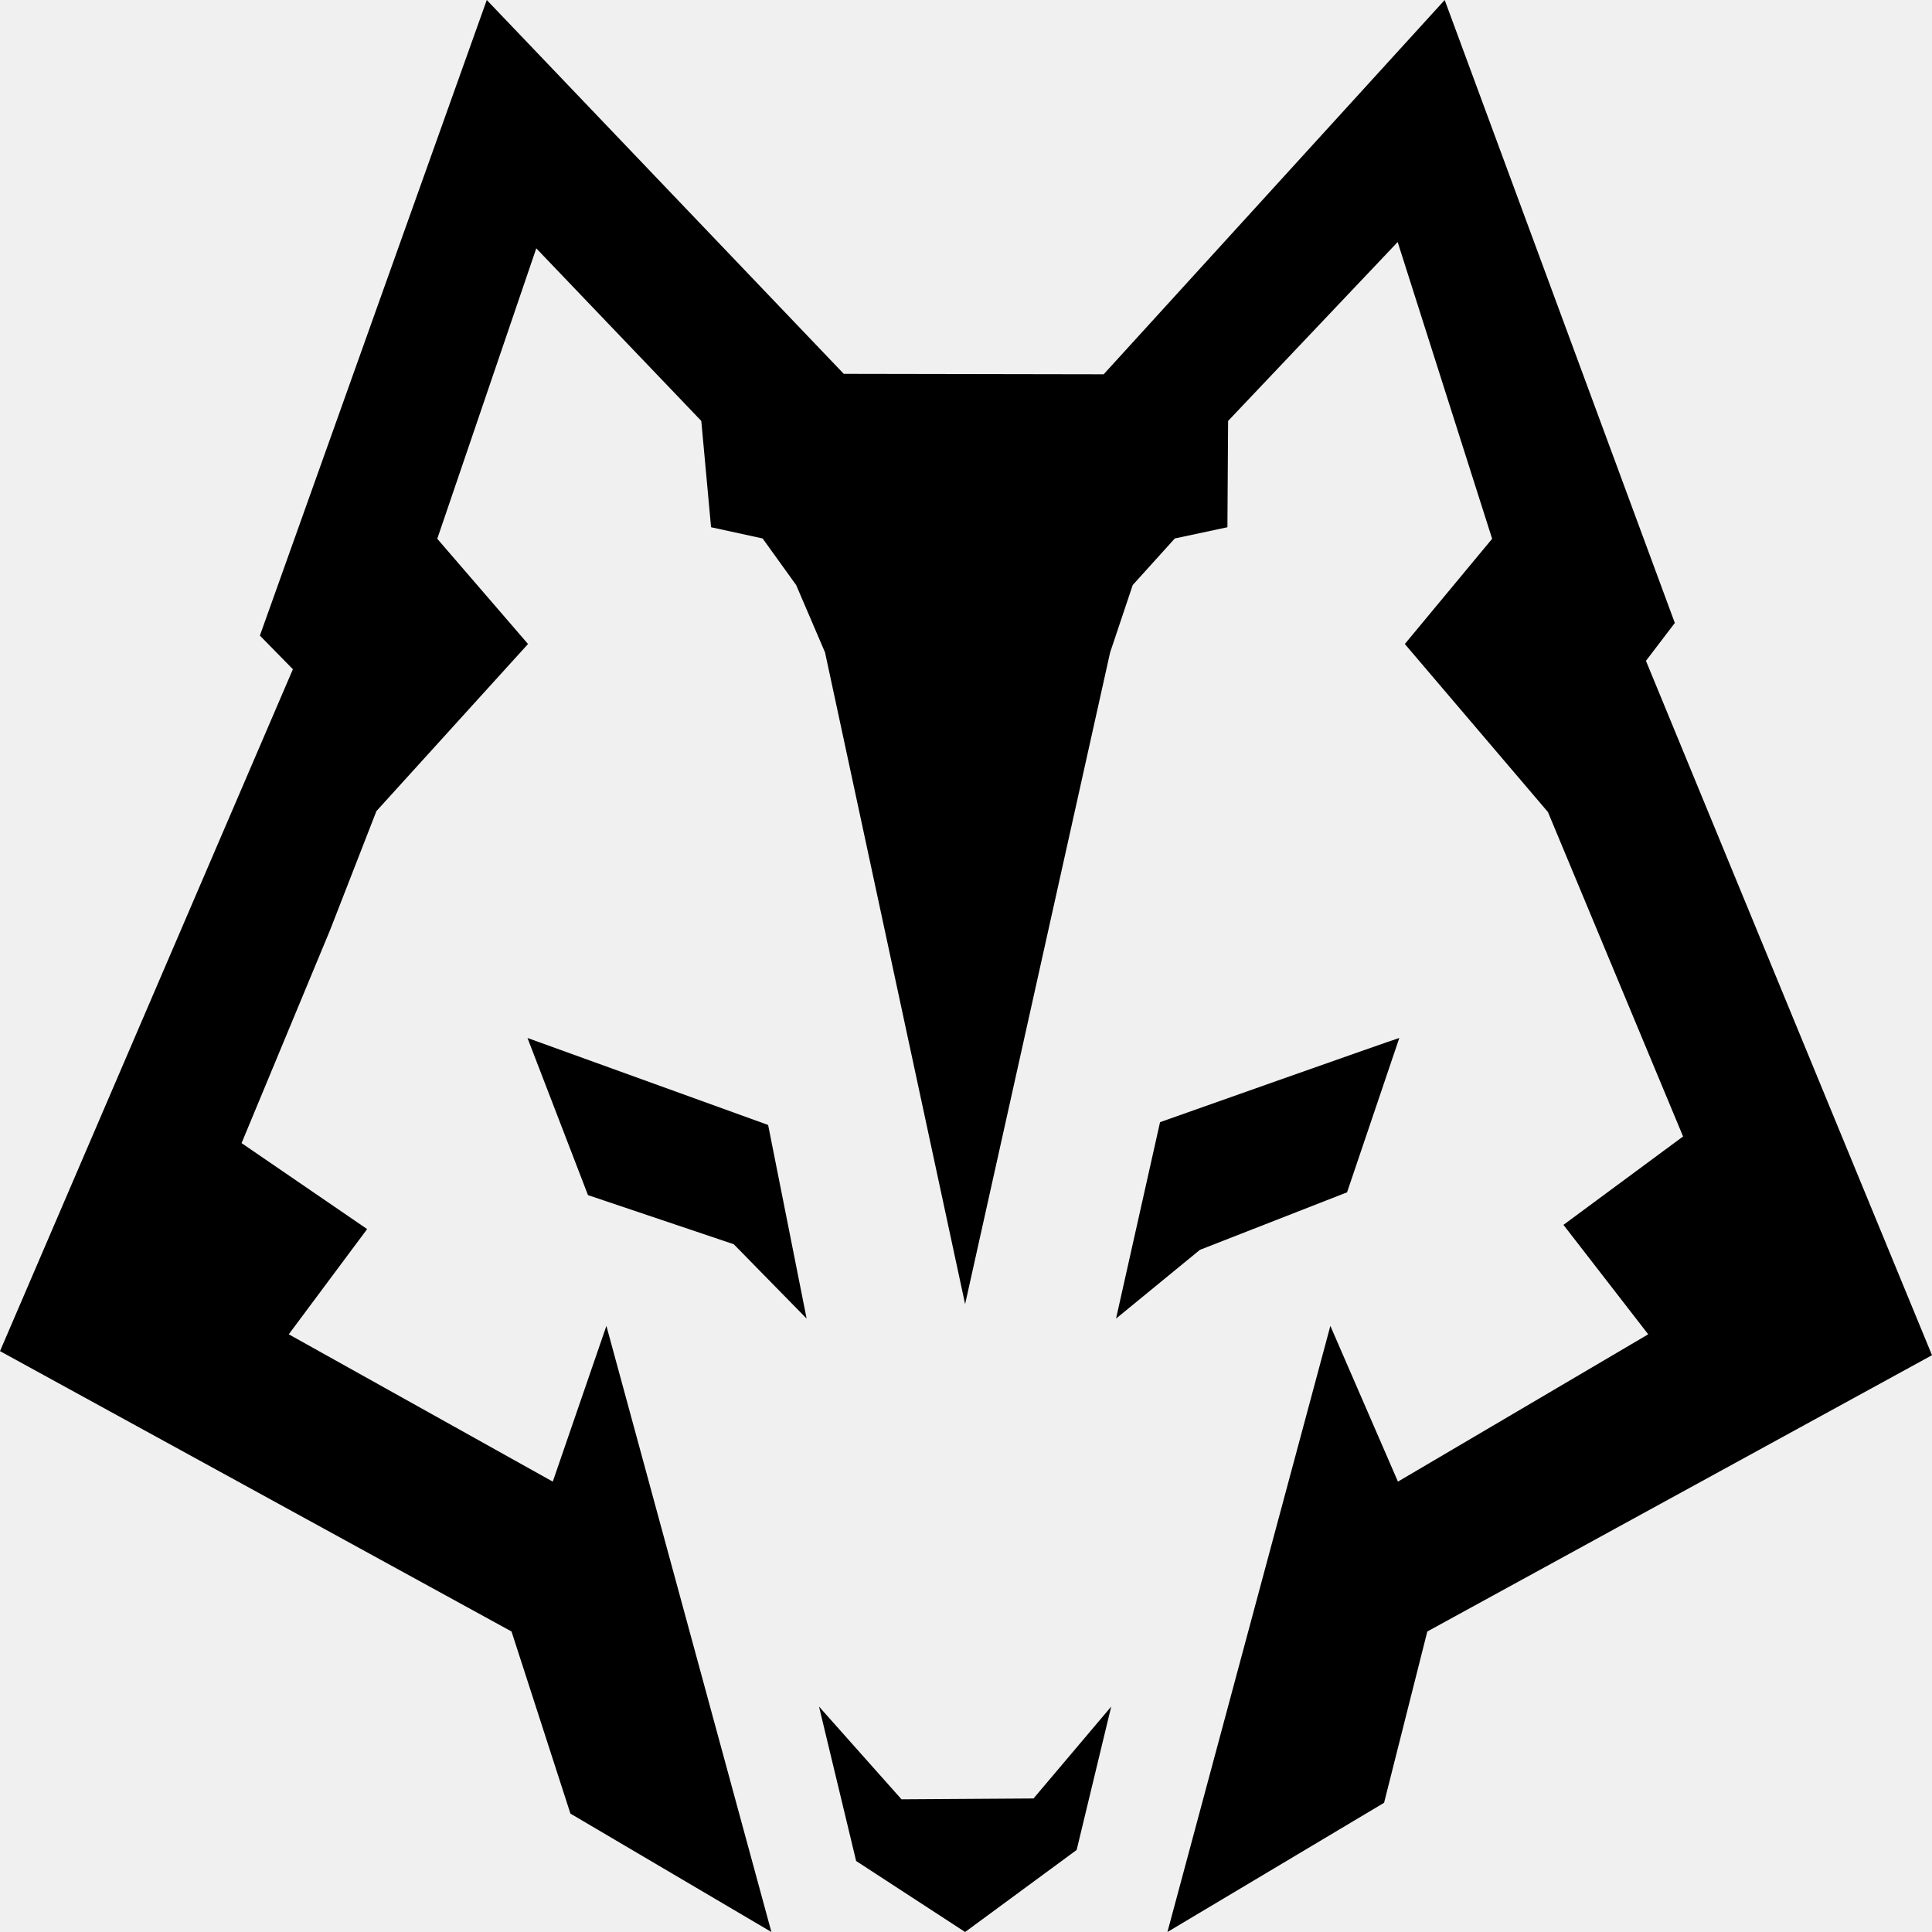
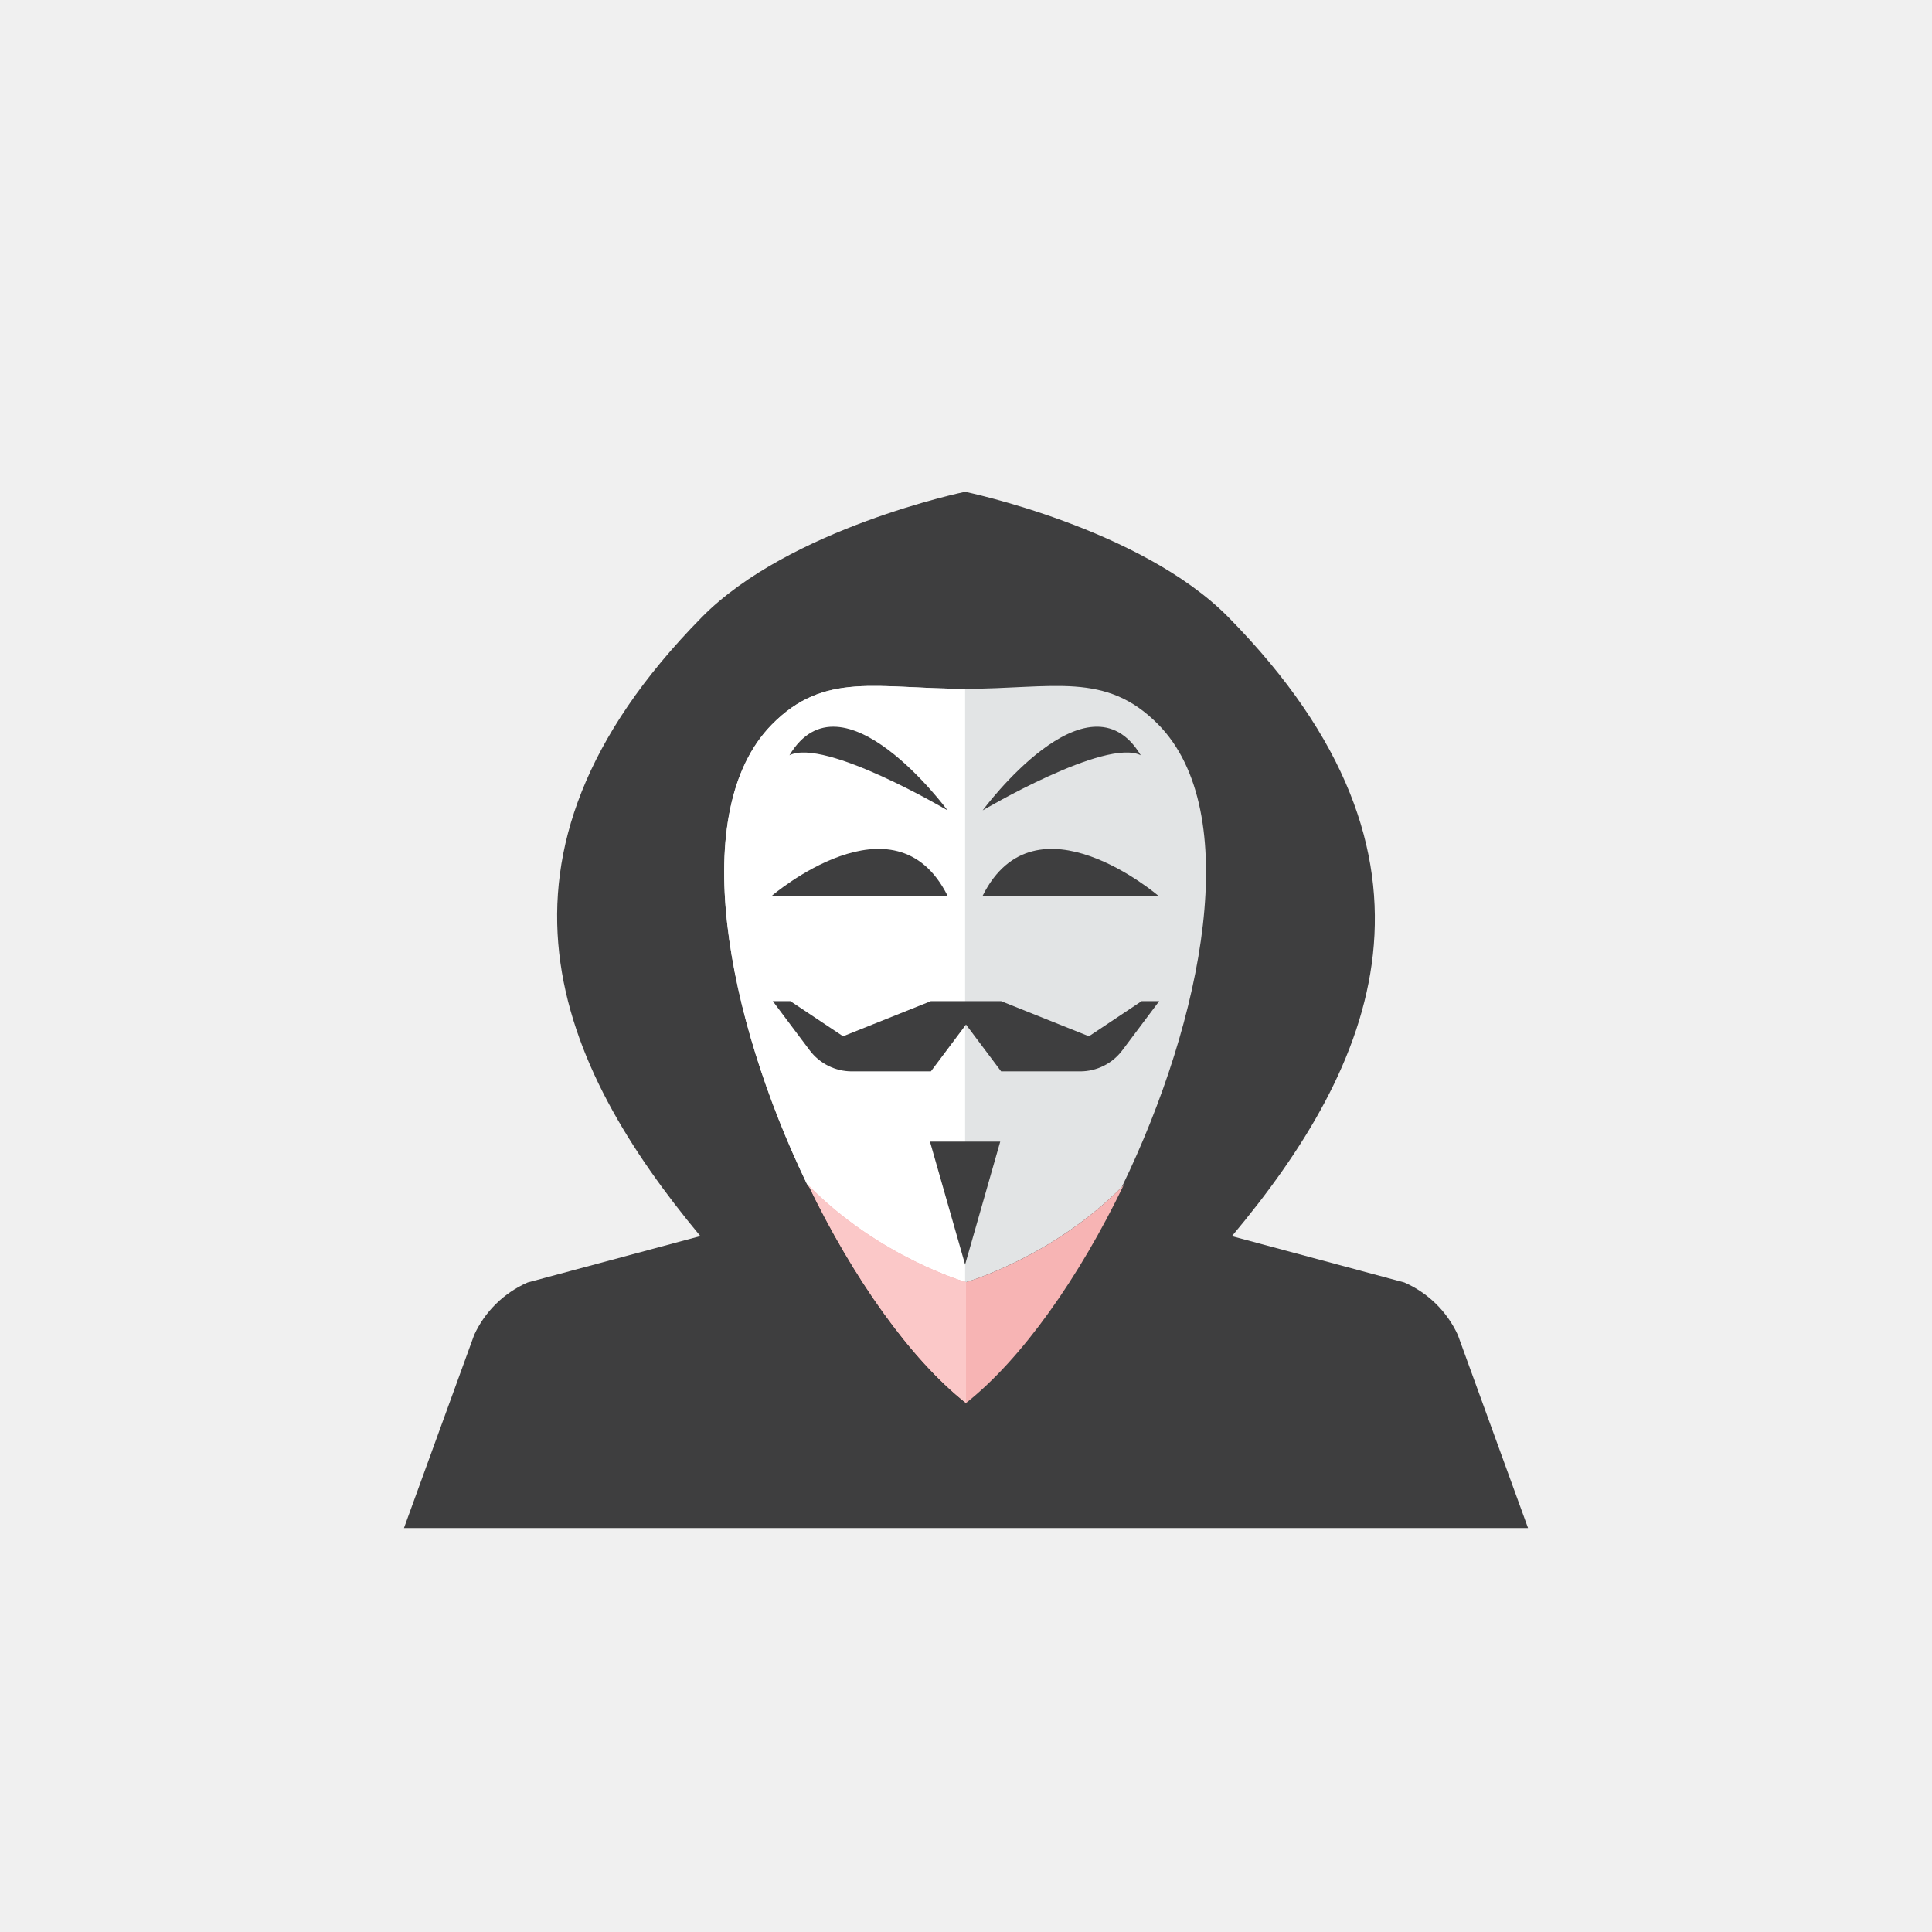
- <svg xmlns="http://www.w3.org/2000/svg" width="100%" height="100%" viewBox="0 0 250 250" version="1.1" xml:space="preserve" style="fill-rule:evenodd;clip-rule:evenodd;stroke-linejoin:round;stroke-miterlimit:2;">
-   <g transform="matrix(1,0,0,1,-32,-32)">
-     <g transform="matrix(0.504269,0,0,0.514534,-18.5037,10.574)">
-       <g transform="matrix(0.360078,0,0,0.360078,225.062,527.518)">
-         <path d="M0,-1349.36L-161.689,-905.455L-138.169,-881.938L-346.896,-405.692L17.64,-209.884L59.615,-82.691L202.845,0L85.255,-423.33L47.036,-314.557L-141.109,-417.45L-85.254,-490.944L-174.743,-550.986L-111.713,-699.672L-78.647,-782.864L29.398,-899.576L-35.279,-973.071L35.278,-1175.92L152.87,-1055.38L159.839,-981.128L196.588,-973.289L220.484,-940.735L241.064,-893.696L340.89,-438.506L444.229,-893.696L460.324,-940.735L490.324,-973.289L527.821,-981.128L528.311,-1055.38L649.145,-1180.32L716.467,-973.071L654.239,-899.576L756.248,-782.192L852.542,-555.621L767.288,-493.885L827.696,-417.45L649.338,-314.557L601.184,-423.33L485.065,0L639.463,-90.242L670.272,-209.884L1029.94,-402.851L826.082,-887.816L846.662,-914.275L682.659,-1349.36L439.624,-1087.95L254.407,-1088.27L0,-1349.36Z" style="fill-rule:nonzero;" />
-       </g>
-       <g transform="matrix(0.360078,0,0,0.360078,235.508,373.254)">
-         <path d="M0,-195.996L43.119,-86.237L146.997,-51.938L198.937,0L171.497,-135.237L0,-195.996Z" style="fill-rule:nonzero;" />
-       </g>
-       <g transform="matrix(0.360078,0,0,0.360078,459.228,373.254)">
-         <path d="M0,-195.996C-3.92,-195.016 -170.517,-137.197 -170.517,-137.197L-201.876,0L-142.098,-48.018L-37.239,-88.197L0,-195.996Z" style="fill-rule:nonzero;" />
-       </g>
-       <g transform="matrix(0.360078,0,0,0.360078,319.844,488.678)">
-         <path d="M0,58.275L77.664,107.865L157.157,50.558L181.786,-49.59L126.417,14.599L32.335,15.193L-26.459,-49.59L0,58.275Z" style="fill-rule:nonzero;" />
-       </g>
+ <svg xmlns="http://www.w3.org/2000/svg" version="1.0" x="0px" y="0px" width="110px" height="110px" viewBox="0 0 110 110" style="enable-background:new 0 0 110 110;" xml:space="preserve">
+   <g id="Artboard" style="display:none;">
+     <rect x="-296.5" y="-28.5" style="display:inline;fill:#808080;stroke:#000000;stroke-miterlimit:10;" width="1323" height="294" />
+   </g>
+   <g id="R-Multicolor" style="display:none;">
+     <g style="display:inline;">
+       <circle style="fill:#FABC3D;" cx="55" cy="55" r="55" />
+     </g>
+     <g style="display:inline;">
+       <path style="fill:#3E3E3F;" d="M83,76c-0.615-1.333-1.698-2.394-3.043-2.982l-9.816-2.637c8.075-9.637,13.396-21.417-0.192-35.231    c-5-5.083-15-7.15-15-7.15s-10,2.067-15,7.15c-13.474,13.699-8.13,25.534-0.075,35.227l-9.832,2.641    C28.698,73.606,27.615,74.667,27,76l-4,11h32h32L83,76z" />
+       <path style="fill:#E2E4E5;" d="M65.949,41.25c-3-3.05-6-2.033-11-2.033s-8-1.017-11,2.033c-4.838,4.919-2.615,16.559,1.98,26.13    C49.961,71.556,55,73,55,73s4.875-1.396,8.872-5.415C68.534,57.976,70.822,46.204,65.949,41.25z" />
+       <path style="fill:#FFFFFF;" d="M43.949,41.25c-4.856,4.938-2.599,16.648,2.032,26.24c4.014,4.094,8.968,5.51,8.968,5.51V39.217    C49.949,39.217,46.949,38.2,43.949,41.25z" />
+       <g>
+         <polygon style="fill:#3E3E3F;" points="54.949,72 52.949,65 56.949,65    " />
+       </g>
+       <path style="fill:#3E3E3F;" d="M65,57l-3,2l-5-2h-1h-2h-1l-5,2l-3-2h-1l2.1,2.8c0.566,0.755,1.456,1.2,2.4,1.2H53l2-2.667L57,61    h4.5c0.944,0,1.833-0.445,2.4-1.2L66,57H65z" />
+       <g>
+         <path style="fill:#3E3E3F;" d="M53.949,51c-3-6-10,0-10,0H53.949z" />
+       </g>
+       <g>
+         <path style="fill:#3E3E3F;" d="M55.949,51c3-6,10,0,10,0H55.949z" />
+       </g>
+       <g>
+         <path style="fill:#3E3E3F;" d="M44.949,43c2-1,9,3.139,9,3.139S47.949,38,44.949,43z" />
+       </g>
+       <g>
+         <path style="fill:#3E3E3F;" d="M64.949,43c-2-1-9,3.139-9,3.139S61.949,38,64.949,43z" />
+       </g>
+       <path style="fill:#F7B4B4;" d="M55,73c0,0-4.959-1.418-8.975-5.517c2.538,5.258,5.788,9.88,8.975,12.4    c3.187-2.52,6.438-7.142,8.975-12.401C59.959,71.582,55,73,55,73z" />
+       <path style="fill:#FBC8C8;" d="M46.025,67.483c2.538,5.258,5.788,9.88,8.975,12.4V73C55,73,50.041,71.582,46.025,67.483z" />
+     </g>
+   </g>
+   <g id="Multicolor">
+     <g>
+       <path style="fill:#3E3E3F;" d="M83,76c-0.615-1.333-1.698-2.394-3.043-2.982l-9.816-2.637c8.075-9.637,13.396-21.417-0.192-35.231    c-5-5.083-15-7.15-15-7.15s-10,2.067-15,7.15c-13.474,13.699-8.13,25.534-0.075,35.227l-9.832,2.641    C28.698,73.606,27.615,74.667,27,76l-4,11h32h32L83,76z" />
+       <path style="fill:#E2E4E5;" d="M65.949,41.25c-3-3.05-6-2.033-11-2.033s-8-1.017-11,2.033c-4.838,4.919-2.615,16.559,1.98,26.13    C49.961,71.556,55,73,55,73s4.875-1.396,8.872-5.415C68.534,57.976,70.822,46.204,65.949,41.25z" />
+       <path style="fill:#FFFFFF;" d="M43.949,41.25c-4.856,4.938-2.599,16.648,2.032,26.24c4.014,4.094,8.968,5.51,8.968,5.51V39.217    C49.949,39.217,46.949,38.2,43.949,41.25z" />
+       <g>
+         <polygon style="fill:#3E3E3F;" points="54.949,72 52.949,65 56.949,65    " />
+       </g>
+       <path style="fill:#3E3E3F;" d="M65,57l-3,2l-5-2h-1h-2h-1l-5,2l-3-2h-1l2.1,2.8c0.566,0.755,1.456,1.2,2.4,1.2H53l2-2.667L57,61    h4.5c0.944,0,1.833-0.445,2.4-1.2L66,57H65z" />
+       <g>
+         <path style="fill:#3E3E3F;" d="M53.949,51c-3-6-10,0-10,0H53.949z" />
+       </g>
+       <g>
+         <path style="fill:#3E3E3F;" d="M55.949,51c3-6,10,0,10,0H55.949z" />
+       </g>
+       <g>
+         <path style="fill:#3E3E3F;" d="M44.949,43c2-1,9,3.139,9,3.139S47.949,38,44.949,43z" />
+       </g>
+       <g>
+         <path style="fill:#3E3E3F;" d="M64.949,43c-2-1-9,3.139-9,3.139S61.949,38,64.949,43z" />
+       </g>
+       <path style="fill:#F7B4B4;" d="M55,73c0,0-4.959-1.418-8.975-5.517c2.538,5.258,5.788,9.88,8.975,12.4    c3.187-2.52,6.438-7.142,8.975-12.401C59.959,71.582,55,73,55,73z" />
+       <path style="fill:#FBC8C8;" d="M46.025,67.483c2.538,5.258,5.788,9.88,8.975,12.4V73C55,73,50.041,71.582,46.025,67.483z" />
+     </g>
+   </g>
+   <g id="Blue" style="display:none;">
+     <g style="display:inline;">
+       <path style="fill:#0C333D;" d="M83,76c-0.615-1.333-1.698-2.394-3.044-2.982l-9.815-2.637c8.075-9.637,13.396-21.417-0.192-35.231    c-5-5.083-15-7.15-15-7.15s-10,2.067-15,7.15c-13.474,13.699-8.13,25.534-0.075,35.227l-9.832,2.641    C28.698,73.606,27.615,74.667,27,76l-4,11h32h32L83,76z" />
+       <path style="fill:#E1F5FA;" d="M65.949,41.25c-3-3.05-6-2.033-11-2.033s-8-1.017-11,2.033c-4.838,4.919-2.616,16.559,1.98,26.13    C49.961,71.557,55,73,55,73s4.874-1.396,8.872-5.415C68.534,57.976,70.822,46.204,65.949,41.25z" />
+       <path style="fill:#FFFFFF;" d="M43.949,41.25c-4.856,4.938-2.599,16.648,2.032,26.24c4.014,4.094,8.968,5.51,8.968,5.51V39.217    C49.949,39.217,46.949,38.2,43.949,41.25z" />
+       <g>
+         <polygon style="fill:#0C333D;" points="54.95,72 52.95,65 56.95,65    " />
+       </g>
+       <path style="fill:#0C333D;" d="M65,57l-3,2l-5-2h-1h-2h-1l-5,2l-3-2h-1l2.1,2.8c0.566,0.756,1.456,1.2,2.4,1.2H53l2-2.667L57,61    h4.5c0.944,0,1.833-0.444,2.4-1.2L66,57H65z" />
+       <g>
+         <path style="fill:#0C333D;" d="M53.95,51c-3-6-10,0-10,0H53.95z" />
+       </g>
+       <g>
+         <path style="fill:#0C333D;" d="M55.95,51c3-6,10,0,10,0H55.95z" />
+       </g>
+       <g>
+         <path style="fill:#0C333D;" d="M44.95,43c2-1,9,3.139,9,3.139S47.95,38,44.95,43z" />
+       </g>
+       <g>
+         <path style="fill:#0C333D;" d="M64.95,43c-2-1-9,3.139-9,3.139S61.95,38,64.95,43z" />
+       </g>
+       <path style="fill:#BBE7F2;" d="M55,73c0,0-4.96-1.418-8.975-5.517c2.537,5.258,5.787,9.88,8.975,12.4    c3.187-2.52,6.437-7.142,8.975-12.401C59.959,71.582,55,73,55,73z" />
+       <path style="fill:#E1F5FA;" d="M46.025,67.483c2.537,5.258,5.787,9.88,8.975,12.4V73C55,73,50.04,71.582,46.025,67.483z" />
+     </g>
+   </g>
+   <g id="R-Blue" style="display:none;">
+     <g style="display:inline;">
+       <circle style="fill:#81D2EB;" cx="55" cy="55" r="55" />
+     </g>
+     <g style="display:inline;">
+       <path style="fill:#0C333D;" d="M83,76c-0.615-1.333-1.698-2.394-3.044-2.982l-9.815-2.637c8.075-9.637,13.396-21.417-0.192-35.231    c-5-5.083-15-7.15-15-7.15s-10,2.067-15,7.15c-13.474,13.699-8.13,25.534-0.075,35.227l-9.832,2.641    C28.698,73.606,27.615,74.667,27,76l-4,11h32h32L83,76z" />
+       <path style="fill:#E1F5FA;" d="M65.949,41.25c-3-3.05-6-2.033-11-2.033s-8-1.017-11,2.033c-4.838,4.919-2.616,16.559,1.98,26.13    C49.961,71.557,55,73,55,73s4.874-1.396,8.872-5.415C68.534,57.976,70.822,46.204,65.949,41.25z" />
+       <path style="fill:#FFFFFF;" d="M43.949,41.25c-4.856,4.938-2.599,16.648,2.032,26.24c4.014,4.094,8.968,5.51,8.968,5.51V39.217    C49.949,39.217,46.949,38.2,43.949,41.25z" />
+       <g>
+         <polygon style="fill:#0C333D;" points="54.95,72 52.95,65 56.95,65    " />
+       </g>
+       <path style="fill:#0C333D;" d="M65,57l-3,2l-5-2h-1h-2h-1l-5,2l-3-2h-1l2.1,2.8c0.566,0.756,1.456,1.2,2.4,1.2H53l2-2.667L57,61    h4.5c0.944,0,1.833-0.444,2.4-1.2L66,57H65z" />
+       <g>
+         <path style="fill:#0C333D;" d="M53.95,51c-3-6-10,0-10,0H53.95z" />
+       </g>
+       <g>
+         <path style="fill:#0C333D;" d="M55.95,51c3-6,10,0,10,0H55.95z" />
+       </g>
+       <g>
+         <path style="fill:#0C333D;" d="M44.95,43c2-1,9,3.139,9,3.139S47.95,38,44.95,43z" />
+       </g>
+       <g>
+         <path style="fill:#0C333D;" d="M64.95,43c-2-1-9,3.139-9,3.139S61.95,38,64.95,43z" />
+       </g>
+       <path style="fill:#BBE7F2;" d="M55,73c0,0-4.96-1.418-8.975-5.517c2.537,5.258,5.787,9.88,8.975,12.4    c3.187-2.52,6.437-7.142,8.975-12.401C59.959,71.582,55,73,55,73z" />
+       <path style="fill:#E1F5FA;" d="M46.025,67.483c2.537,5.258,5.787,9.88,8.975,12.4V73C55,73,50.04,71.582,46.025,67.483z" />
+     </g>
+   </g>
+   <g id="Green" style="display:none;">
+     <g style="display:inline;">
+       <path style="fill:#0A3631;" d="M83,76c-0.615-1.333-1.698-2.394-3.044-2.982l-9.815-2.637c8.075-9.637,13.396-21.417-0.192-35.231    c-5-5.083-15-7.15-15-7.15s-10,2.067-15,7.15c-13.474,13.699-8.13,25.534-0.075,35.227l-9.832,2.641    C28.698,73.606,27.615,74.667,27,76l-4,11h32h32L83,76z" />
+       <path style="fill:#D7FCF9;" d="M65.949,41.25c-3-3.05-6-2.033-11-2.033s-8-1.017-11,2.033c-4.838,4.919-2.616,16.559,1.98,26.13    C49.961,71.557,55,73,55,73s4.874-1.396,8.872-5.415C68.534,57.976,70.822,46.204,65.949,41.25z" />
+       <path style="fill:#FFFFFF;" d="M43.949,41.25c-4.856,4.938-2.599,16.648,2.032,26.24c4.014,4.094,8.968,5.51,8.968,5.51V39.217    C49.949,39.217,46.949,38.2,43.949,41.25z" />
+       <g>
+         <polygon style="fill:#0A3631;" points="54.95,72 52.95,65 56.95,65    " />
+       </g>
+       <path style="fill:#0A3631;" d="M65,57l-3,2l-5-2h-1h-2h-1l-5,2l-3-2h-1l2.1,2.8c0.566,0.756,1.456,1.2,2.4,1.2H53l2-2.667L57,61    h4.5c0.944,0,1.833-0.444,2.4-1.2L66,57H65z" />
+       <g>
+         <path style="fill:#0A3631;" d="M53.95,51c-3-6-10,0-10,0H53.95z" />
+       </g>
+       <g>
+         <path style="fill:#0A3631;" d="M55.95,51c3-6,10,0,10,0H55.95z" />
+       </g>
+       <g>
+         <path style="fill:#0A3631;" d="M44.95,43c2-1,9,3.139,9,3.139S47.95,38,44.95,43z" />
+       </g>
+       <g>
+         <path style="fill:#0A3631;" d="M64.95,43c-2-1-9,3.139-9,3.139S61.95,38,64.95,43z" />
+       </g>
+       <path style="fill:#AAF0E9;" d="M55,73c0,0-4.96-1.418-8.975-5.517c2.537,5.258,5.787,9.88,8.975,12.4    c3.187-2.52,6.437-7.142,8.975-12.401C59.959,71.582,55,73,55,73z" />
+       <path style="fill:#D7FCF9;" d="M46.025,67.483c2.537,5.258,5.787,9.88,8.975,12.4V73C55,73,50.04,71.582,46.025,67.483z" />
+     </g>
+   </g>
+   <g id="R-Green" style="display:none;">
+     <g style="display:inline;">
+       <circle style="fill:#77E0C4;" cx="55" cy="55" r="55" />
+     </g>
+     <g style="display:inline;">
+       <path style="fill:#0A3631;" d="M83,76c-0.615-1.333-1.698-2.394-3.044-2.982l-9.815-2.637c8.075-9.637,13.396-21.417-0.192-35.231    c-5-5.083-15-7.15-15-7.15s-10,2.067-15,7.15c-13.474,13.699-8.13,25.534-0.075,35.227l-9.832,2.641    C28.698,73.606,27.615,74.667,27,76l-4,11h32h32L83,76z" />
+       <path style="fill:#D7FCF9;" d="M65.949,41.25c-3-3.05-6-2.033-11-2.033s-8-1.017-11,2.033c-4.838,4.919-2.616,16.559,1.98,26.13    C49.961,71.557,55,73,55,73s4.874-1.396,8.872-5.415C68.534,57.976,70.822,46.204,65.949,41.25z" />
+       <path style="fill:#FFFFFF;" d="M43.949,41.25c-4.856,4.938-2.599,16.648,2.032,26.24c4.014,4.094,8.968,5.51,8.968,5.51V39.217    C49.949,39.217,46.949,38.2,43.949,41.25z" />
+       <g>
+         <polygon style="fill:#0A3631;" points="54.95,72 52.95,65 56.95,65    " />
+       </g>
+       <path style="fill:#0A3631;" d="M65,57l-3,2l-5-2h-1h-2h-1l-5,2l-3-2h-1l2.1,2.8c0.566,0.756,1.456,1.2,2.4,1.2H53l2-2.667L57,61    h4.5c0.944,0,1.833-0.444,2.4-1.2L66,57H65z" />
+       <g>
+         <path style="fill:#0A3631;" d="M53.95,51c-3-6-10,0-10,0H53.95z" />
+       </g>
+       <g>
+         <path style="fill:#0A3631;" d="M55.95,51c3-6,10,0,10,0H55.95z" />
+       </g>
+       <g>
+         <path style="fill:#0A3631;" d="M44.95,43c2-1,9,3.139,9,3.139S47.95,38,44.95,43z" />
+       </g>
+       <g>
+         <path style="fill:#0A3631;" d="M64.95,43c-2-1-9,3.139-9,3.139S61.95,38,64.95,43z" />
+       </g>
+       <path style="fill:#AAF0E9;" d="M55,73c0,0-4.96-1.418-8.975-5.517c2.537,5.258,5.787,9.88,8.975,12.4    c3.187-2.52,6.437-7.142,8.975-12.401C59.959,71.582,55,73,55,73z" />
+       <path style="fill:#D7FCF9;" d="M46.025,67.483c2.537,5.258,5.787,9.88,8.975,12.4V73C55,73,50.04,71.582,46.025,67.483z" />
+     </g>
+   </g>
+   <g id="Red" style="display:none;">
+     <g style="display:inline;">
+       <path style="fill:#4A1410;" d="M83,76c-0.615-1.333-1.698-2.394-3.044-2.982l-9.815-2.637c8.075-9.637,13.396-21.417-0.192-35.231    c-5-5.083-15-7.15-15-7.15s-10,2.067-15,7.15c-13.474,13.699-8.13,25.534-0.075,35.227l-9.832,2.641    C28.698,73.606,27.615,74.667,27,76l-4,11h32h32L83,76z" />
+       <path style="fill:#FFEFED;" d="M65.949,41.25c-3-3.05-6-2.033-11-2.033s-8-1.017-11,2.033c-4.838,4.919-2.616,16.559,1.98,26.13    C49.961,71.557,55,73,55,73s4.874-1.396,8.872-5.415C68.534,57.976,70.822,46.204,65.949,41.25z" />
+       <path style="fill:#FFFFFF;" d="M43.949,41.25c-4.856,4.938-2.599,16.648,2.032,26.24c4.014,4.094,8.968,5.51,8.968,5.51V39.217    C49.949,39.217,46.949,38.2,43.949,41.25z" />
+       <g>
+         <polygon style="fill:#4A1410;" points="54.95,72 52.95,65 56.95,65    " />
+       </g>
+       <path style="fill:#4A1410;" d="M65,57l-3,2l-5-2h-1h-2h-1l-5,2l-3-2h-1l2.1,2.8c0.566,0.756,1.456,1.2,2.4,1.2H53l2-2.667L57,61    h4.5c0.944,0,1.833-0.444,2.4-1.2L66,57H65z" />
+       <g>
+         <path style="fill:#4A1410;" d="M53.95,51c-3-6-10,0-10,0H53.95z" />
+       </g>
+       <g>
+         <path style="fill:#4A1410;" d="M55.95,51c3-6,10,0,10,0H55.95z" />
+       </g>
+       <g>
+         <path style="fill:#4A1410;" d="M44.95,43c2-1,9,3.139,9,3.139S47.95,38,44.95,43z" />
+       </g>
+       <g>
+         <path style="fill:#4A1410;" d="M64.95,43c-2-1-9,3.139-9,3.139S61.95,38,64.95,43z" />
+       </g>
+       <path style="fill:#FFD7D4;" d="M55,73c0,0-4.96-1.418-8.975-5.517c2.537,5.258,5.787,9.88,8.975,12.4    c3.187-2.52,6.437-7.142,8.975-12.401C59.959,71.582,55,73,55,73z" />
+       <path style="fill:#FFEFED;" d="M46.025,67.483c2.537,5.258,5.787,9.88,8.975,12.4V73C55,73,50.04,71.582,46.025,67.483z" />
+     </g>
+   </g>
+   <g id="R-Red" style="display:none;">
+     <g style="display:inline;">
+       <circle style="fill:#FABBAF;" cx="55" cy="55" r="55" />
+     </g>
+     <g style="display:inline;">
+       <path style="fill:#4A1410;" d="M83,76c-0.615-1.333-1.698-2.394-3.044-2.982l-9.815-2.637c8.075-9.637,13.396-21.417-0.192-35.231    c-5-5.083-15-7.15-15-7.15s-10,2.067-15,7.15c-13.474,13.699-8.13,25.534-0.075,35.227l-9.832,2.641    C28.698,73.606,27.615,74.667,27,76l-4,11h32h32L83,76z" />
+       <path style="fill:#FFEFED;" d="M65.949,41.25c-3-3.05-6-2.033-11-2.033s-8-1.017-11,2.033c-4.838,4.919-2.616,16.559,1.98,26.13    C49.961,71.557,55,73,55,73s4.874-1.396,8.872-5.415C68.534,57.976,70.822,46.204,65.949,41.25z" />
+       <path style="fill:#FFFFFF;" d="M43.949,41.25c-4.856,4.938-2.599,16.648,2.032,26.24c4.014,4.094,8.968,5.51,8.968,5.51V39.217    C49.949,39.217,46.949,38.2,43.949,41.25z" />
+       <g>
+         <polygon style="fill:#4A1410;" points="54.95,72 52.95,65 56.95,65    " />
+       </g>
+       <path style="fill:#4A1410;" d="M65,57l-3,2l-5-2h-1h-2h-1l-5,2l-3-2h-1l2.1,2.8c0.566,0.756,1.456,1.2,2.4,1.2H53l2-2.667L57,61    h4.5c0.944,0,1.833-0.444,2.4-1.2L66,57H65z" />
+       <g>
+         <path style="fill:#4A1410;" d="M53.95,51c-3-6-10,0-10,0H53.95z" />
+       </g>
+       <g>
+         <path style="fill:#4A1410;" d="M55.95,51c3-6,10,0,10,0H55.95z" />
+       </g>
+       <g>
+         <path style="fill:#4A1410;" d="M44.95,43c2-1,9,3.139,9,3.139S47.95,38,44.95,43z" />
+       </g>
+       <g>
+         <path style="fill:#4A1410;" d="M64.95,43c-2-1-9,3.139-9,3.139S61.95,38,64.95,43z" />
+       </g>
+       <path style="fill:#FFD7D4;" d="M55,73c0,0-4.959-1.418-8.975-5.517c2.537,5.258,5.787,9.88,8.975,12.4    c3.187-2.52,6.437-7.142,8.975-12.401C59.959,71.582,55,73,55,73z" />
+       <path style="fill:#FFEFED;" d="M46.025,67.483c2.537,5.258,5.787,9.88,8.975,12.4V73C55,73,50.041,71.582,46.025,67.483z" />
+     </g>
+   </g>
+   <g id="Yellow" style="display:none;">
+     <g style="display:inline;">
+       <path style="fill:#3D320C;" d="M83,76c-0.615-1.333-1.698-2.394-3.044-2.982l-9.815-2.637c8.075-9.637,13.396-21.417-0.192-35.231    c-5-5.083-15-7.15-15-7.15s-10,2.067-15,7.15c-13.474,13.699-8.13,25.534-0.075,35.227l-9.832,2.641    C28.698,73.606,27.615,74.667,27,76l-4,11h32h32L83,76z" />
+       <path style="fill:#FFF5D9;" d="M65.949,41.25c-3-3.05-6-2.033-11-2.033s-8-1.017-11,2.033c-4.838,4.919-2.616,16.559,1.98,26.13    C49.961,71.557,55,73,55,73s4.874-1.396,8.872-5.415C68.534,57.976,70.822,46.204,65.949,41.25z" />
+       <path style="fill:#FFFFFF;" d="M43.949,41.25c-4.856,4.938-2.599,16.648,2.032,26.24c4.014,4.094,8.968,5.51,8.968,5.51V39.217    C49.949,39.217,46.949,38.2,43.949,41.25z" />
+       <g>
+         <polygon style="fill:#3D320C;" points="54.95,72 52.95,65 56.95,65    " />
+       </g>
+       <path style="fill:#3D320C;" d="M65,57l-3,2l-5-2h-1h-2h-1l-5,2l-3-2h-1l2.1,2.8c0.566,0.756,1.456,1.2,2.4,1.2H53l2-2.667L57,61    h4.5c0.944,0,1.833-0.444,2.4-1.2L66,57H65z" />
+       <g>
+         <path style="fill:#3D320C;" d="M53.95,51c-3-6-10,0-10,0H53.95z" />
+       </g>
+       <g>
+         <path style="fill:#3D320C;" d="M55.95,51c3-6,10,0,10,0H55.95z" />
+       </g>
+       <g>
+         <path style="fill:#3D320C;" d="M44.95,43c2-1,9,3.139,9,3.139S47.95,38,44.95,43z" />
+       </g>
+       <g>
+         <path style="fill:#3D320C;" d="M64.95,43c-2-1-9,3.139-9,3.139S61.95,38,64.95,43z" />
+       </g>
+       <path style="fill:#FFE9A1;" d="M55,73c0,0-4.96-1.418-8.975-5.517c2.537,5.258,5.787,9.88,8.975,12.4    c3.187-2.52,6.437-7.142,8.975-12.401C59.959,71.582,55,73,55,73z" />
+       <path style="fill:#FFF5D9;" d="M46.025,67.483c2.537,5.258,5.787,9.88,8.975,12.4V73C55,73,50.04,71.582,46.025,67.483z" />
+     </g>
+   </g>
+   <g id="R-Yellow" style="display:none;">
+     <g style="display:inline;">
+       <circle style="fill:#FFD75E;" cx="55" cy="55" r="55" />
+     </g>
+     <g style="display:inline;">
+       <path style="fill:#3D320C;" d="M83,76c-0.615-1.333-1.698-2.394-3.044-2.982l-9.815-2.637c8.075-9.637,13.396-21.417-0.192-35.231    c-5-5.083-15-7.15-15-7.15s-10,2.067-15,7.15c-13.474,13.699-8.13,25.534-0.075,35.227l-9.832,2.641    C28.698,73.606,27.615,74.667,27,76l-4,11h32h32L83,76z" />
+       <path style="fill:#FFF5D9;" d="M65.949,41.25c-3-3.05-6-2.033-11-2.033s-8-1.017-11,2.033c-4.838,4.919-2.616,16.559,1.98,26.13    C49.961,71.557,55,73,55,73s4.874-1.396,8.872-5.415C68.534,57.976,70.822,46.204,65.949,41.25z" />
+       <path style="fill:#FFFFFF;" d="M43.949,41.25c-4.856,4.938-2.599,16.648,2.032,26.24c4.014,4.094,8.968,5.51,8.968,5.51V39.217    C49.949,39.217,46.949,38.2,43.949,41.25z" />
+       <g>
+         <polygon style="fill:#3D320C;" points="54.95,72 52.95,65 56.95,65    " />
+       </g>
+       <path style="fill:#3D320C;" d="M65,57l-3,2l-5-2h-1h-2h-1l-5,2l-3-2h-1l2.1,2.8c0.566,0.756,1.456,1.2,2.4,1.2H53l2-2.667L57,61    h4.5c0.944,0,1.833-0.444,2.4-1.2L66,57H65z" />
+       <g>
+         <path style="fill:#3D320C;" d="M53.95,51c-3-6-10,0-10,0H53.95z" />
+       </g>
+       <g>
+         <path style="fill:#3D320C;" d="M55.95,51c3-6,10,0,10,0H55.95z" />
+       </g>
+       <g>
+         <path style="fill:#3D320C;" d="M44.95,43c2-1,9,3.139,9,3.139S47.95,38,44.95,43z" />
+       </g>
+       <g>
+         <path style="fill:#3D320C;" d="M64.95,43c-2-1-9,3.139-9,3.139S61.95,38,64.95,43z" />
+       </g>
+       <path style="fill:#FFE9A1;" d="M55,73c0,0-4.96-1.418-8.975-5.517c2.537,5.258,5.787,9.88,8.975,12.4    c3.187-2.52,6.437-7.142,8.975-12.401C59.959,71.582,55,73,55,73z" />
+       <path style="fill:#FFF5D9;" d="M46.025,67.483c2.537,5.258,5.787,9.88,8.975,12.4V73C55,73,50.04,71.582,46.025,67.483z" />
    </g>
  </g>
</svg>
